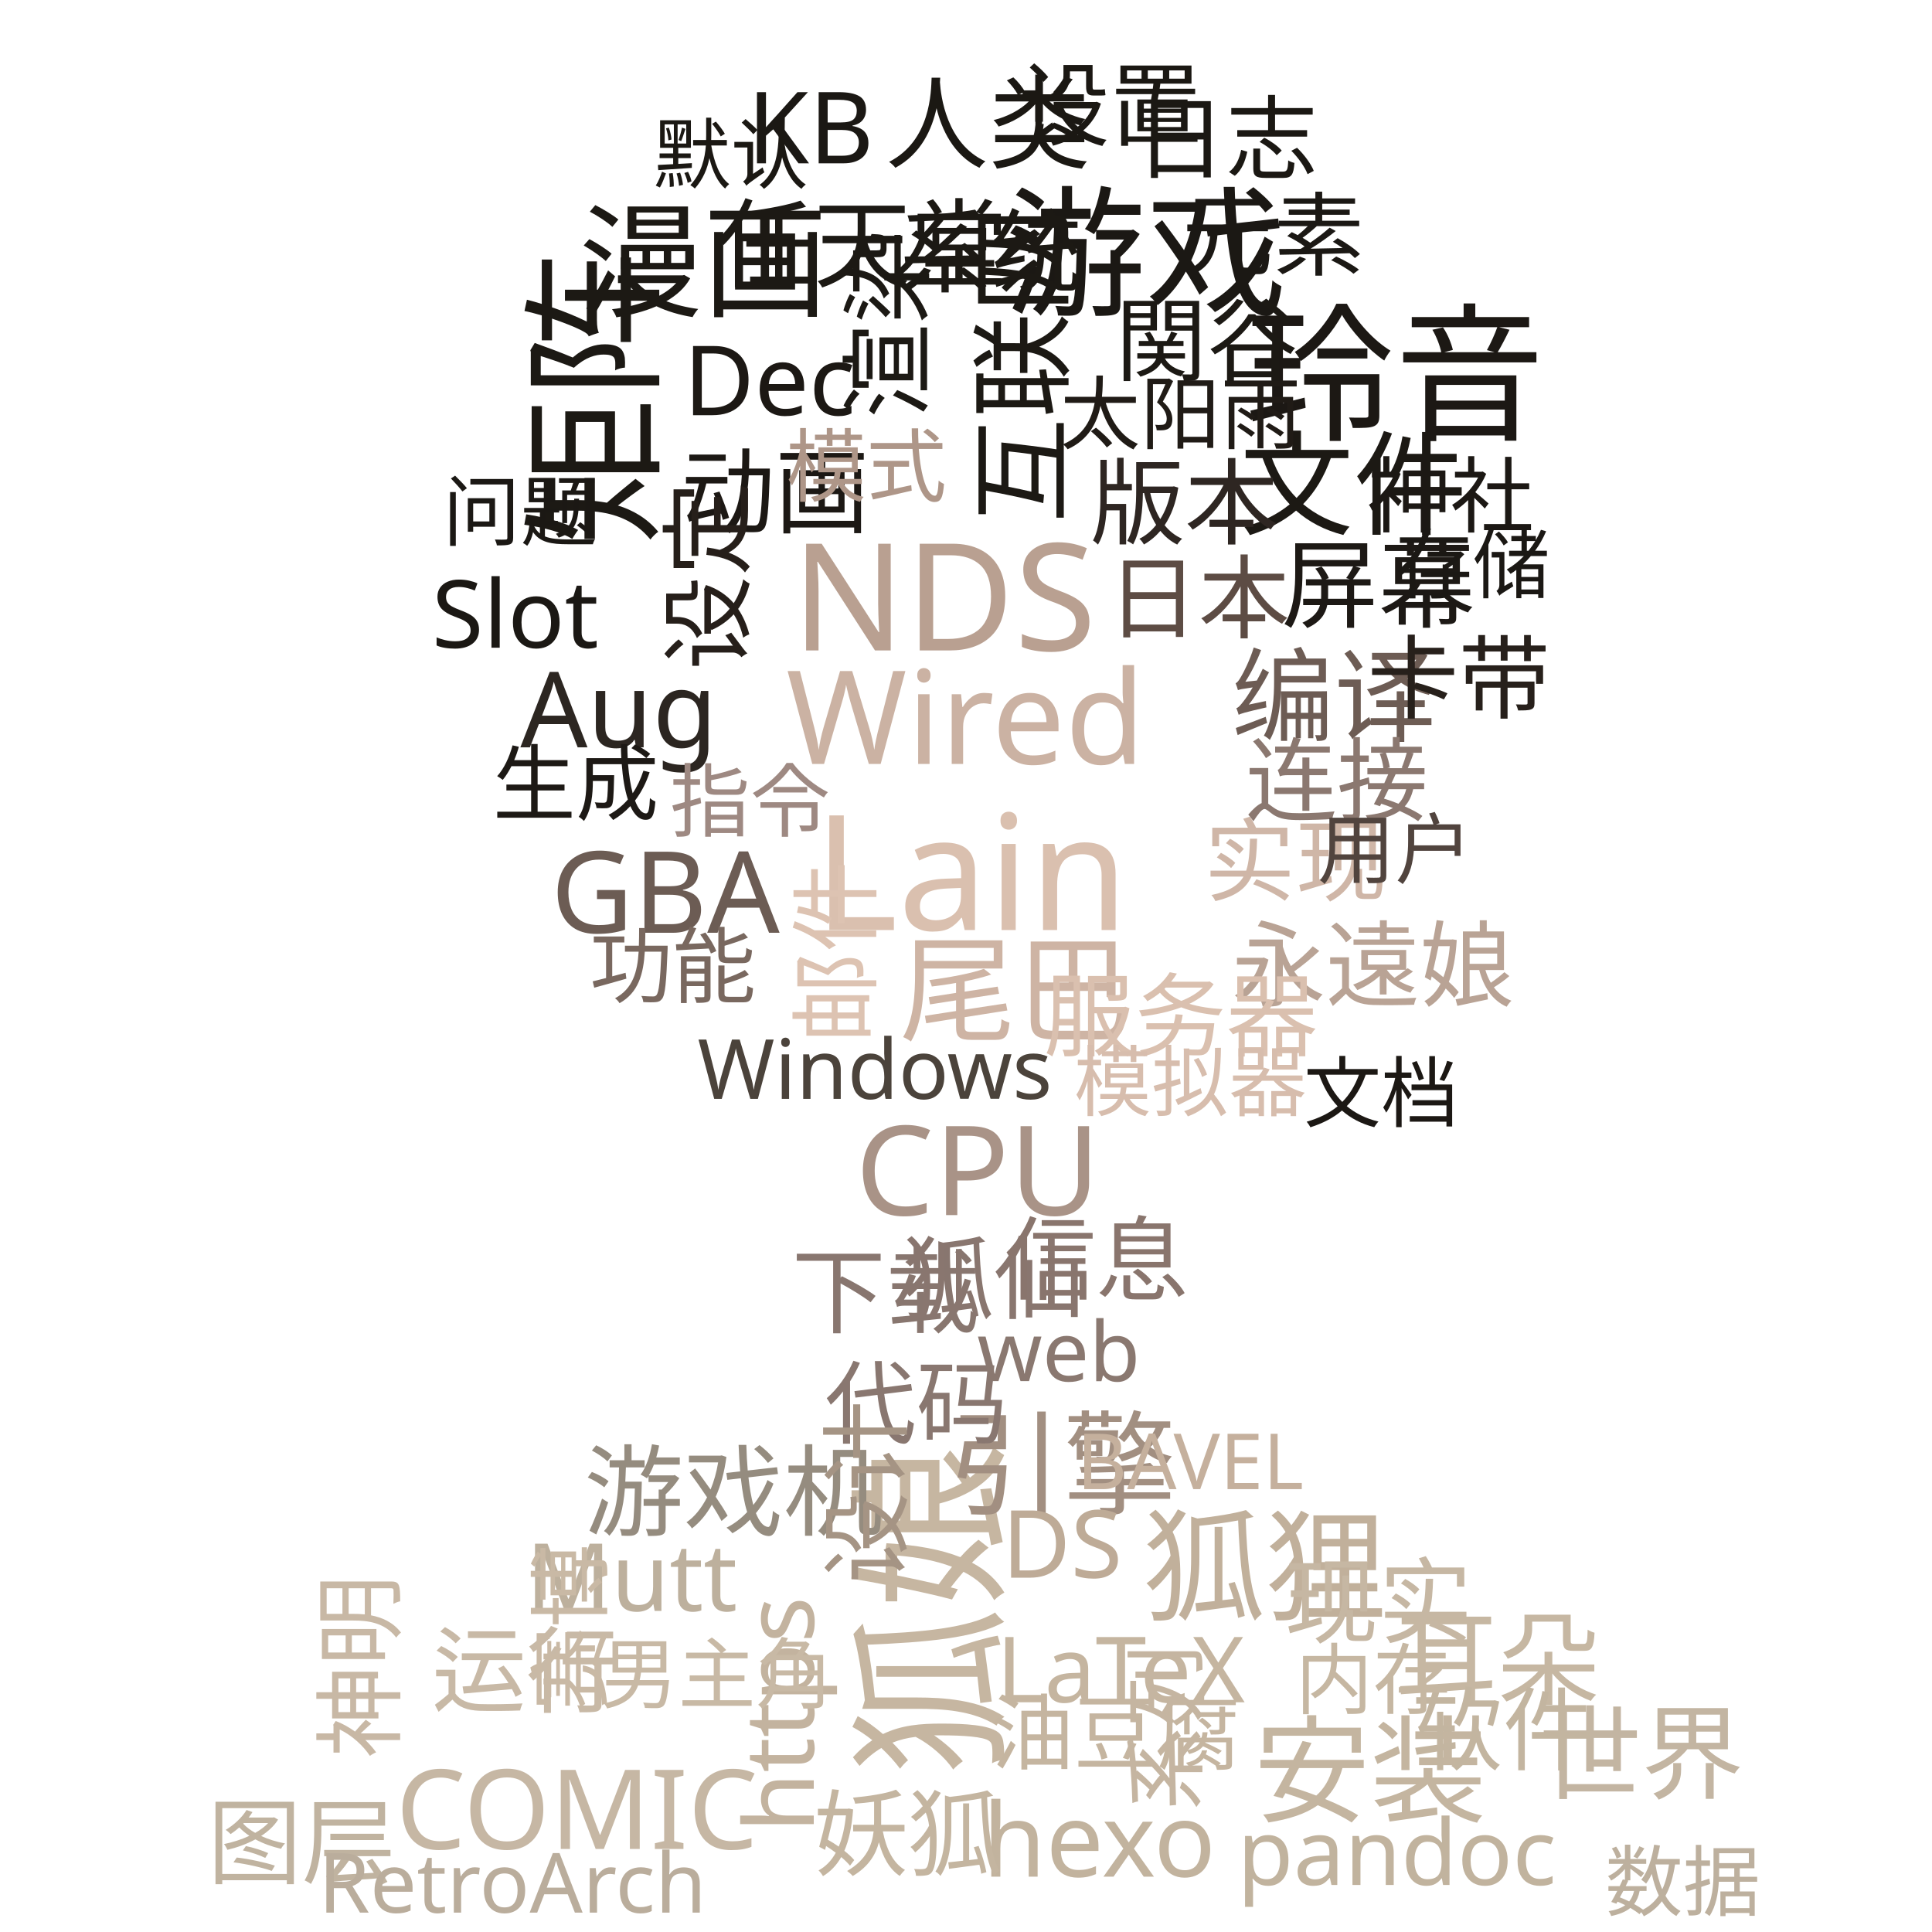
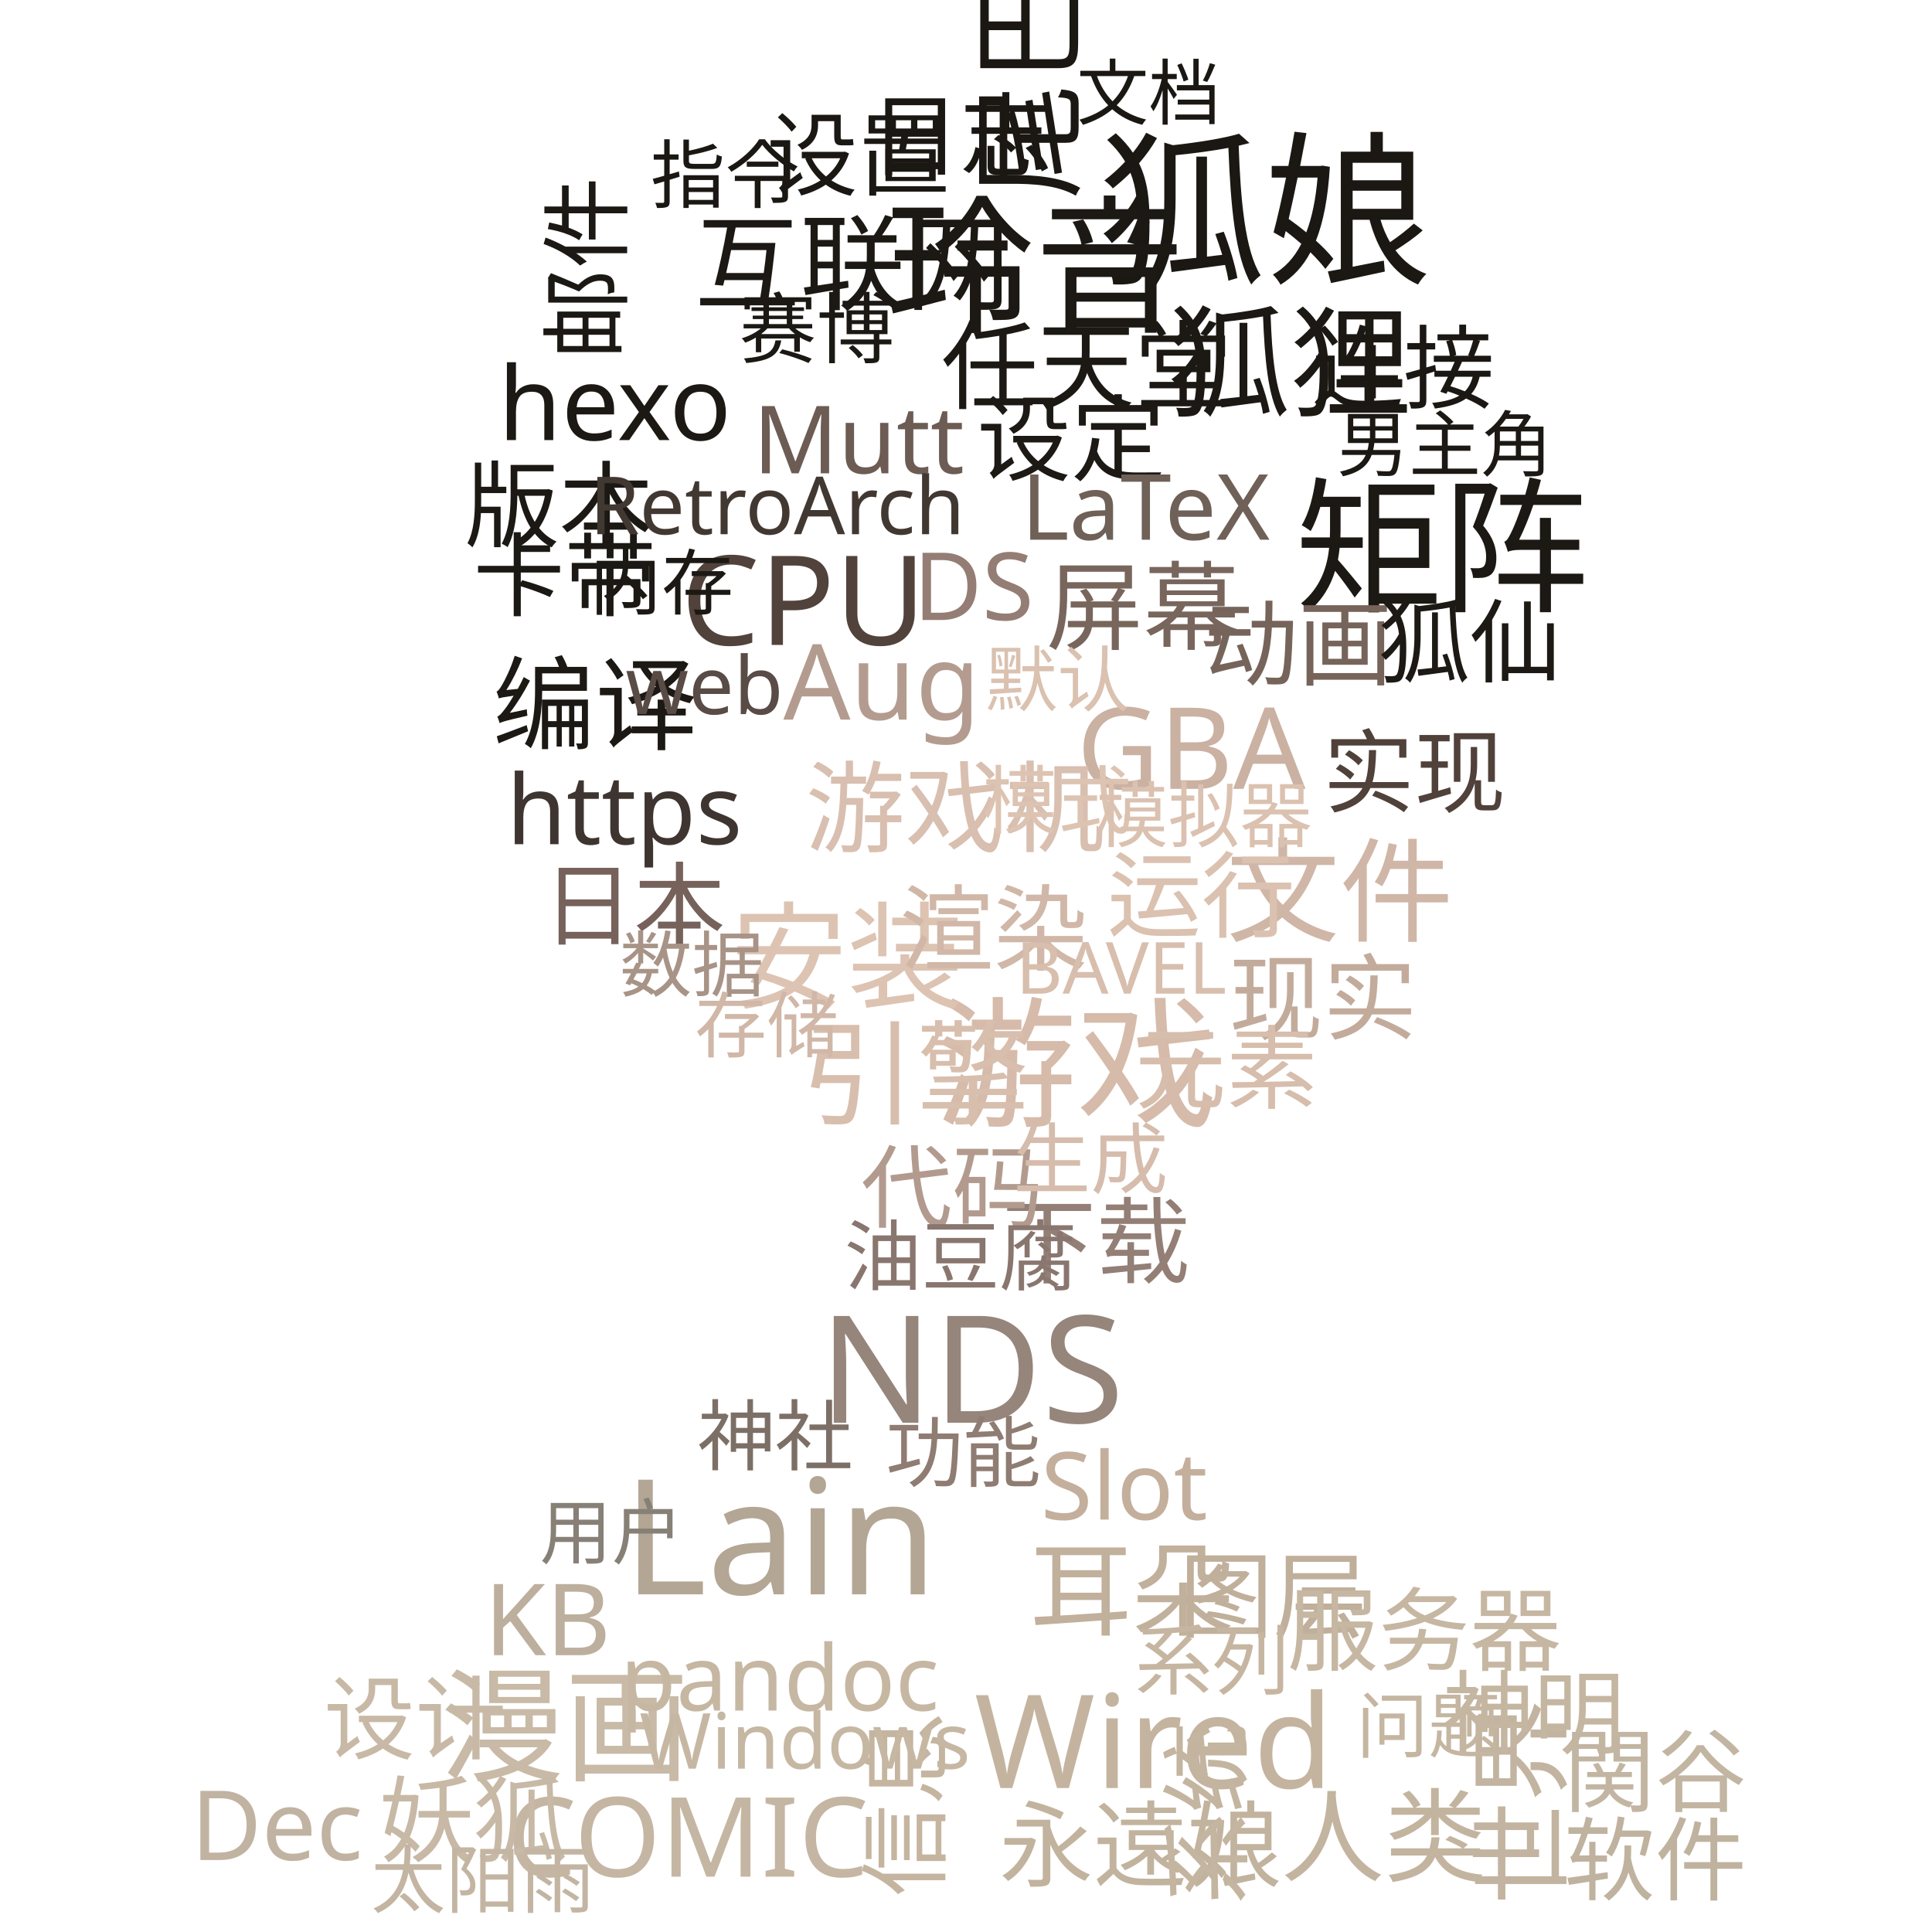
<svg xmlns="http://www.w3.org/2000/svg" width="698" height="698">
  <style>text{font-family:'Droid Sans Mono';font-weight:normal;font-style:normal;}</style>
-   <text transform="translate(358,641) rotate(-90)" font-size="60" style="fill:rgb(198, 182, 161)">狐娘</text>
-   <text transform="translate(294,336)" font-size="58" style="fill:rgb(218, 192, 175)">Lain</text>
-   <text transform="translate(286,235)" font-size="54" style="fill:rgb(185, 160, 145)">NDS</text>
-   <text transform="translate(450,155)" font-size="54" style="fill:rgb(28, 24, 20)">玲音</text>
-   <text transform="translate(234,197) rotate(-90)" font-size="53" style="fill:rgb(28, 25, 20)">矩阵</text>
-   <text transform="translate(363,110)" font-size="51" style="fill:rgb(27, 24, 20)">游戏</text>
-   <text transform="translate(284,276)" font-size="47" style="fill:rgb(203, 178, 163)">Wired</text>
-   <text transform="translate(209,111)" font-size="45" style="fill:rgb(28, 25, 20)">漫画</text>
-   <text transform="translate(309,439)" font-size="45" style="fill:rgb(169, 147, 135)">CPU</text>
-   <text transform="translate(413,582)" font-size="44" style="fill:rgb(193, 176, 155)">狐狸</text>
-   <text transform="translate(325,373)" font-size="42" style="fill:rgb(206, 180, 164)">尾巴</text>
-   <text transform="translate(453,655)" font-size="42" style="fill:rgb(196, 181, 160)">安装</text>
-   <text transform="translate(448,190)" font-size="41" style="fill:rgb(28, 25, 20)">文件</text>
-   <text transform="translate(343,544)" font-size="41" style="fill:rgb(162, 143, 129)">引擎</text>
-   <text transform="translate(199,337)" font-size="41" style="fill:rgb(108, 92, 84)">GBA</text>
-   <text transform="translate(143,668)" font-size="40" style="fill:rgb(198, 183, 164)">COMIC</text>
-   <text transform="translate(188,270)" font-size="38" style="fill:rgb(44, 38, 33)">Aug</text>
-   <text transform="translate(383,189) rotate(-90)" font-size="38" style="fill:rgb(28, 25, 20)">互联网</text>
-   <text transform="translate(556,647)" font-size="37" style="fill:rgb(195, 181, 162)">世界</text>
-   <text transform="translate(445,265)" font-size="37" style="fill:rgb(109, 92, 84)">编译</text>
-   <text transform="translate(320,58)" font-size="37" style="fill:rgb(27, 24, 19)">人类</text>
-   <text transform="translate(504,613)" font-size="37" style="fill:rgb(198, 183, 162)">耳朵</text>
-   <text transform="translate(355,678)" font-size="37" style="fill:rgb(194, 179, 158)">hexo</text>
-   <text transform="translate(270,59)" font-size="36" style="fill:rgb(27, 24, 20)">KB</text>
-   <text transform="translate(211,552)" font-size="36" style="fill:rgb(149, 140, 127)">游戏机</text>
-   <text transform="translate(463,224)" font-size="35" style="fill:rgb(29, 25, 21)">屏幕</text>
-   <text transform="translate(294,662) rotate(-90)" font-size="35" style="fill:rgb(195, 179, 159)">https</text>
-   <text transform="translate(259,101)" font-size="35" style="fill:rgb(28, 25, 20)">任天堂</text>
-   <text transform="translate(247,150)" font-size="35" style="fill:rgb(28, 24, 20)">Dec</text>
-   <text transform="translate(394,194)" font-size="34" style="fill:rgb(46, 38, 34)">版本</text>
-   <text transform="translate(156,616)" font-size="34" style="fill:rgb(200, 185, 166)">运行</text>
-   <text transform="translate(286,479)" font-size="34" style="fill:rgb(136, 118, 111)">下载</text>
-   <text transform="translate(333,151) rotate(-90)" font-size="34" style="fill:rgb(28, 25, 20)">渲染</text>
-   <text transform="translate(464,591)" font-size="34" style="fill:rgb(198, 183, 163)">现实</text>
-   <text transform="translate(246,190)" font-size="34" style="fill:rgb(28, 24, 20)">动画</text>
-   <text transform="translate(445,361)" font-size="34" style="fill:rgb(185, 163, 149)">永遠娘</text>
-   <text transform="translate(75,678)" font-size="34" style="fill:rgb(192, 179, 160)">图层</text>
-   <text transform="translate(362,570)" font-size="34" style="fill:rgb(190, 171, 151)">DS</text>
-   <text transform="translate(294,675)" font-size="34" style="fill:rgb(196, 181, 160)">妖狐</text>
-   <text transform="translate(268,242) rotate(-90)" font-size="34" style="fill:rgb(38, 31, 26)">设定</text>
-   <text transform="translate(156,234)" font-size="34" style="fill:rgb(27, 24, 20)">Slot</text>
-   <text transform="translate(190,582)" font-size="34" style="fill:rgb(189, 176, 157)">Mutt</text>
-   <text transform="translate(368,50)" font-size="33" style="fill:rgb(27, 24, 19)">设置</text>
-   <text transform="translate(447,681)" font-size="33" style="fill:rgb(193, 179, 158)">pandoc</text>
-   <text transform="translate(450,294)" font-size="33" style="fill:rgb(139, 120, 112)">连接</text>
-   <text transform="translate(377,379)" font-size="33" style="fill:rgb(218, 192, 175)">服务器</text>
-   <text transform="translate(142,635) rotate(-90)" font-size="33" style="fill:rgb(200, 184, 165)">神明</text>
-   <text transform="translate(298,519)" font-size="33" style="fill:rgb(137, 119, 112)">代码</text>
-   <text transform="translate(326,474)" font-size="33" style="fill:rgb(137, 118, 111)">狐仙</text>
-   <text transform="translate(360,615)" font-size="33" style="fill:rgb(197, 181, 160)">LaTeX</text>
-   <text transform="translate(410,62)" font-size="33" style="fill:rgb(27, 24, 19)">日志</text>
-   <text transform="translate(400,228)" font-size="33" style="fill:rgb(93, 76, 68)">日本</text>
-   <text transform="translate(427,97)" font-size="33" style="fill:rgb(27, 24, 20)">元素</text>
-   <text transform="translate(435,323)" font-size="33" style="fill:rgb(207, 182, 167)">实现</text>
-   <text transform="translate(403,135)" font-size="33" style="fill:rgb(28, 25, 20)">関谷</text>
-   <text transform="translate(325,572) rotate(-90)" font-size="33" style="fill:rgb(165, 148, 132)">设计</text>
-   <text transform="translate(325,103)" font-size="33" style="fill:rgb(28, 25, 20)">系统</text>
-   <text transform="translate(363,467)" font-size="33" style="fill:rgb(137, 117, 109)">信息</text>
-   <text transform="translate(494,257)" font-size="33" style="fill:rgb(39, 32, 27)">卡带</text>
-   <text transform="translate(314,377) rotate(-90)" font-size="33" style="fill:rgb(221, 195, 178)">邮件</text>
-   <text transform="translate(510,637)" font-size="33" style="fill:rgb(195, 181, 160)">软件</text>
-   <text transform="translate(115,691)" font-size="30" style="fill:rgb(186, 173, 156)">RetroArch</text>
-   <text transform="translate(353,499)" font-size="30" style="fill:rgb(138, 120, 112)">web</text>
-   <text transform="translate(252,397)" font-size="30" style="fill:rgb(75, 67, 59)">Windows</text>
-   <text transform="translate(178,294)" font-size="30" style="fill:rgb(29, 25, 21)">生成</text>
-   <text transform="translate(213,360)" font-size="30" style="fill:rgb(121, 104, 95)">功能</text>
-   <text transform="translate(358,637)" font-size="30" style="fill:rgb(197, 181, 160)">油豆腐</text>
-   <text transform="translate(217,618) rotate(-90)" font-size="30" style="fill:rgb(201, 185, 165)">赛博</text>
-   <text transform="translate(432,654) rotate(-90)" font-size="30" style="fill:rgb(197, 181, 161)">系列</text>
-   <text transform="translate(494,190)" font-size="30" style="fill:rgb(28, 24, 20)">神社</text>
-   <text transform="translate(284,179)" font-size="29" style="fill:rgb(174, 150, 136)">模式</text>
-   <text transform="translate(383,160)" font-size="29" style="fill:rgb(32, 27, 22)">太阳雨</text>
-   <text transform="translate(242,300)" font-size="29" style="fill:rgb(158, 137, 130)">指令</text>
-   <text transform="translate(389,538)" font-size="28" style="fill:rgb(197, 176, 157)">BAVEL</text>
-   <text transform="translate(388,401)" font-size="28" style="fill:rgb(215, 189, 173)">模拟器</text>
-   <text transform="translate(580,690)" font-size="28" style="fill:rgb(189, 176, 158)">数据</text>
-   <text transform="translate(160,195)" font-size="28" style="fill:rgb(27, 24, 20)">问题</text>
-   <text transform="translate(217,615)" font-size="28" style="fill:rgb(200, 185, 165)">男主角</text>
-   <text transform="translate(504,214)" font-size="28" style="fill:rgb(27, 24, 20)">存储</text>
-   <text transform="translate(471,405)" font-size="28" style="fill:rgb(28, 24, 20)">文档</text>
-   <text transform="translate(468,617)" font-size="28" style="fill:rgb(198, 183, 162)">内存</text>
-   <text transform="translate(476,317)" font-size="28" style="fill:rgb(81, 68, 62)">用户</text>
-   <text transform="translate(236,66)" font-size="28" style="fill:rgb(27, 24, 19)">默认</text>
+   <text transform="translate(397,98)" font-size="60" style="fill:rgb(27, 24, 20)">狐娘</text>
+   <text transform="translate(225,576)" font-size="58" style="fill:rgb(179, 166, 148)">Lain</text>
+   <text transform="translate(296,514)" font-size="54" style="fill:rgb(150, 133, 122)">NDS</text>
+   <text transform="translate(320,116)" font-size="54" style="fill:rgb(28, 25, 20)">玲音</text>
+   <text transform="translate(468,217)" font-size="53" style="fill:rgb(28, 25, 20)">矩阵</text>
+   <text transform="translate(338,403)" font-size="51" style="fill:rgb(214, 187, 170)">游戏</text>
+   <text transform="translate(352,646)" font-size="47" style="fill:rgb(196, 180, 159)">Wired</text>
+   <text transform="translate(159,640)" font-size="45" style="fill:rgb(200, 186, 166)">漫画</text>
+   <text transform="translate(246,233)" font-size="45" style="fill:rgb(81, 67, 59)">CPU</text>
+   <text transform="translate(422,147)" font-size="44" style="fill:rgb(28, 24, 20)">狐狸</text>
+   <text transform="translate(387,72) rotate(-90)" font-size="42" style="fill:rgb(27, 24, 19)">尾巴</text>
+   <text transform="translate(264,361)" font-size="42" style="fill:rgb(221, 195, 178)">安装</text>
+   <text transform="translate(443,337)" font-size="41" style="fill:rgb(208, 182, 167)">文件</text>
+   <text transform="translate(290,403)" font-size="41" style="fill:rgb(216, 190, 173)">引擎</text>
+   <text transform="translate(389,285)" font-size="41" style="fill:rgb(202, 177, 162)">GBA</text>
+   <text transform="translate(183,678)" font-size="40" style="fill:rgb(197, 182, 163)">COMIC</text>
+   <text transform="translate(283,260)" font-size="38" style="fill:rgb(179, 156, 143)">Aug</text>
+   <text transform="translate(251,109)" font-size="38" style="fill:rgb(28, 25, 20)">互联网</text>
+   <text transform="translate(563,688) rotate(-90)" font-size="37" style="fill:rgb(194, 180, 160)">世界</text>
+   <text transform="translate(178,268)" font-size="37" style="fill:rgb(28, 24, 20)">编译</text>
+   <text transform="translate(463,677)" font-size="37" style="fill:rgb(195, 180, 159)">人类</text>
+   <text transform="translate(372,588)" font-size="37" style="fill:rgb(193, 176, 155)">耳朵</text>
+   <text transform="translate(180,159)" font-size="37" style="fill:rgb(28, 25, 20)">hexo</text>
+   <text transform="translate(175,598)" font-size="36" style="fill:rgb(189, 175, 157)">KB</text>
+   <text transform="translate(291,305)" font-size="36" style="fill:rgb(216, 191, 176)">游戏机</text>
+   <text transform="translate(378,232)" font-size="35" style="fill:rgb(120, 102, 93)">屏幕</text>
+   <text transform="translate(183,305)" font-size="35" style="fill:rgb(63, 53, 48)">https</text>
+   <text transform="translate(340,145)" font-size="35" style="fill:rgb(28, 25, 20)">任天堂</text>
+   <text transform="translate(69,672)" font-size="35" style="fill:rgb(193, 179, 161)">Dec</text>
+   <text transform="translate(168,195)" font-size="34" style="fill:rgb(28, 25, 20)">版本</text>
+   <text transform="translate(400,336)" font-size="34" style="fill:rgb(219, 193, 176)">运行</text>
+   <text transform="translate(362,461)" font-size="34" style="fill:rgb(147, 127, 117)">下载</text>
+   <text transform="translate(325,348)" font-size="34" style="fill:rgb(208, 183, 167)">渲染</text>
+   <text transform="translate(444,373)" font-size="34" style="fill:rgb(195, 171, 156)">现实</text>
+   <text transform="translate(435,245)" font-size="34" style="fill:rgb(118, 100, 91)">动画</text>
+   <text transform="translate(361,679)" font-size="34" style="fill:rgb(194, 179, 158)">永遠娘</text>
+   <text transform="translate(426,589)" font-size="34" style="fill:rgb(192, 175, 154)">图层</text>
+   <text transform="translate(330,224)" font-size="34" style="fill:rgb(148, 125, 116)">DS</text>
+   <text transform="translate(137,670)" font-size="34" style="fill:rgb(199, 185, 165)">妖狐</text>
+   <text transform="translate(353,171)" font-size="34" style="fill:rgb(29, 25, 20)">设定</text>
+   <text transform="translate(376,549)" font-size="34" style="fill:rgb(195, 175, 156)">Slot</text>
+   <text transform="translate(272,171)" font-size="34" style="fill:rgb(108, 92, 83)">Mutt</text>
+   <text transform="translate(277,68)" font-size="33" style="fill:rgb(27, 24, 20)">设置</text>
+   <text transform="translate(224,618)" font-size="33" style="fill:rgb(198, 183, 163)">pandoc</text>
+   <text transform="translate(474,145)" font-size="33" style="fill:rgb(27, 24, 19)">连接</text>
+   <text transform="translate(465,601)" font-size="33" style="fill:rgb(198, 183, 162)">服务器</text>
+   <text transform="translate(521,631)" font-size="33" style="fill:rgb(197, 182, 161)">神明</text>
+   <text transform="translate(311,441)" font-size="33" style="fill:rgb(178, 155, 142)">代码</text>
+   <text transform="translate(498,244)" font-size="33" style="fill:rgb(29, 25, 20)">狐仙</text>
+   <text transform="translate(369,195)" font-size="33" style="fill:rgb(111, 97, 88)">LaTeX</text>
+   <text transform="translate(314,61)" font-size="33" style="fill:rgb(27, 24, 20)">日志</text>
+   <text transform="translate(196,339)" font-size="33" style="fill:rgb(118, 98, 91)">日本</text>
+   <text transform="translate(410,398)" font-size="33" style="fill:rgb(214, 189, 172)">元素</text>
+   <text transform="translate(478,291)" font-size="33" style="fill:rgb(80, 65, 58)">实现</text>
+   <text transform="translate(565,652)" font-size="33" style="fill:rgb(194, 181, 162)">関谷</text>
+   <text transform="translate(117,633)" font-size="33" style="fill:rgb(200, 185, 166)">设计</text>
+   <text transform="translate(448,688) rotate(-90)" font-size="33" style="fill:rgb(196, 181, 160)">系统</text>
+   <text transform="translate(339,685) rotate(-90)" font-size="33" style="fill:rgb(197, 181, 160)">信息</text>
+   <text transform="translate(171,220)" font-size="33" style="fill:rgb(28, 25, 20)">卡带</text>
+   <text transform="translate(224,130) rotate(-90)" font-size="33" style="fill:rgb(28, 25, 20)">邮件</text>
+   <text transform="translate(565,684)" font-size="33" style="fill:rgb(191, 178, 159)">软件</text>
+   <text transform="translate(213,193)" font-size="29" style="fill:rgb(66, 56, 50)">RetroArch</text>
+   <text transform="translate(226,258)" font-size="29" style="fill:rgb(89, 75, 69)">web</text>
+   <text transform="translate(231,639)" font-size="28" style="fill:rgb(198, 183, 163)">Windows</text>
+   <text transform="translate(366,429)" font-size="28" style="fill:rgb(214, 188, 172)">生成</text>
+   <text transform="translate(320,535)" font-size="28" style="fill:rgb(143, 124, 114)">功能</text>
+   <text transform="translate(305,464)" font-size="28" style="fill:rgb(137, 118, 111)">油豆腐</text>
+   <text transform="translate(267,129)" font-size="28" style="fill:rgb(28, 25, 20)">赛博</text>
+   <text transform="translate(410,610)" font-size="28" style="fill:rgb(198, 182, 161)">系列</text>
+   <text transform="translate(252,529)" font-size="28" style="fill:rgb(124, 111, 102)">神社</text>
+   <text transform="translate(355,299)" font-size="27" style="fill:rgb(221, 195, 177)">模式</text>
+   <text transform="translate(134,689)" font-size="27" style="fill:rgb(195, 181, 162)">太阳雨</text>
+   <text transform="translate(235,73)" font-size="27" style="fill:rgb(27, 24, 20)">指令</text>
+   <text transform="translate(367,359)" font-size="26" style="fill:rgb(216, 190, 173)">BAVEL</text>
+   <text transform="translate(396,304)" font-size="26" style="fill:rgb(219, 193, 176)">模拟器</text>
+   <text transform="translate(224,358)" font-size="26" style="fill:rgb(168, 147, 135)">数据</text>
+   <text transform="translate(490,633)" font-size="26" style="fill:rgb(197, 182, 161)">问题</text>
+   <text transform="translate(483,170)" font-size="26" style="fill:rgb(28, 24, 20)">男主角</text>
+   <text transform="translate(251,380)" font-size="26" style="fill:rgb(208, 183, 167)">存储</text>
+   <text transform="translate(389,43)" font-size="26" style="fill:rgb(27, 24, 19)">文档</text>
+   <text transform="translate(213,220)" font-size="26" style="fill:rgb(28, 24, 20)">内存</text>
+   <text transform="translate(195,563)" font-size="26" style="fill:rgb(135, 128, 118)">用户</text>
+   <text transform="translate(356,255)" font-size="26" style="fill:rgb(218, 193, 176)">默认</text>
</svg>
